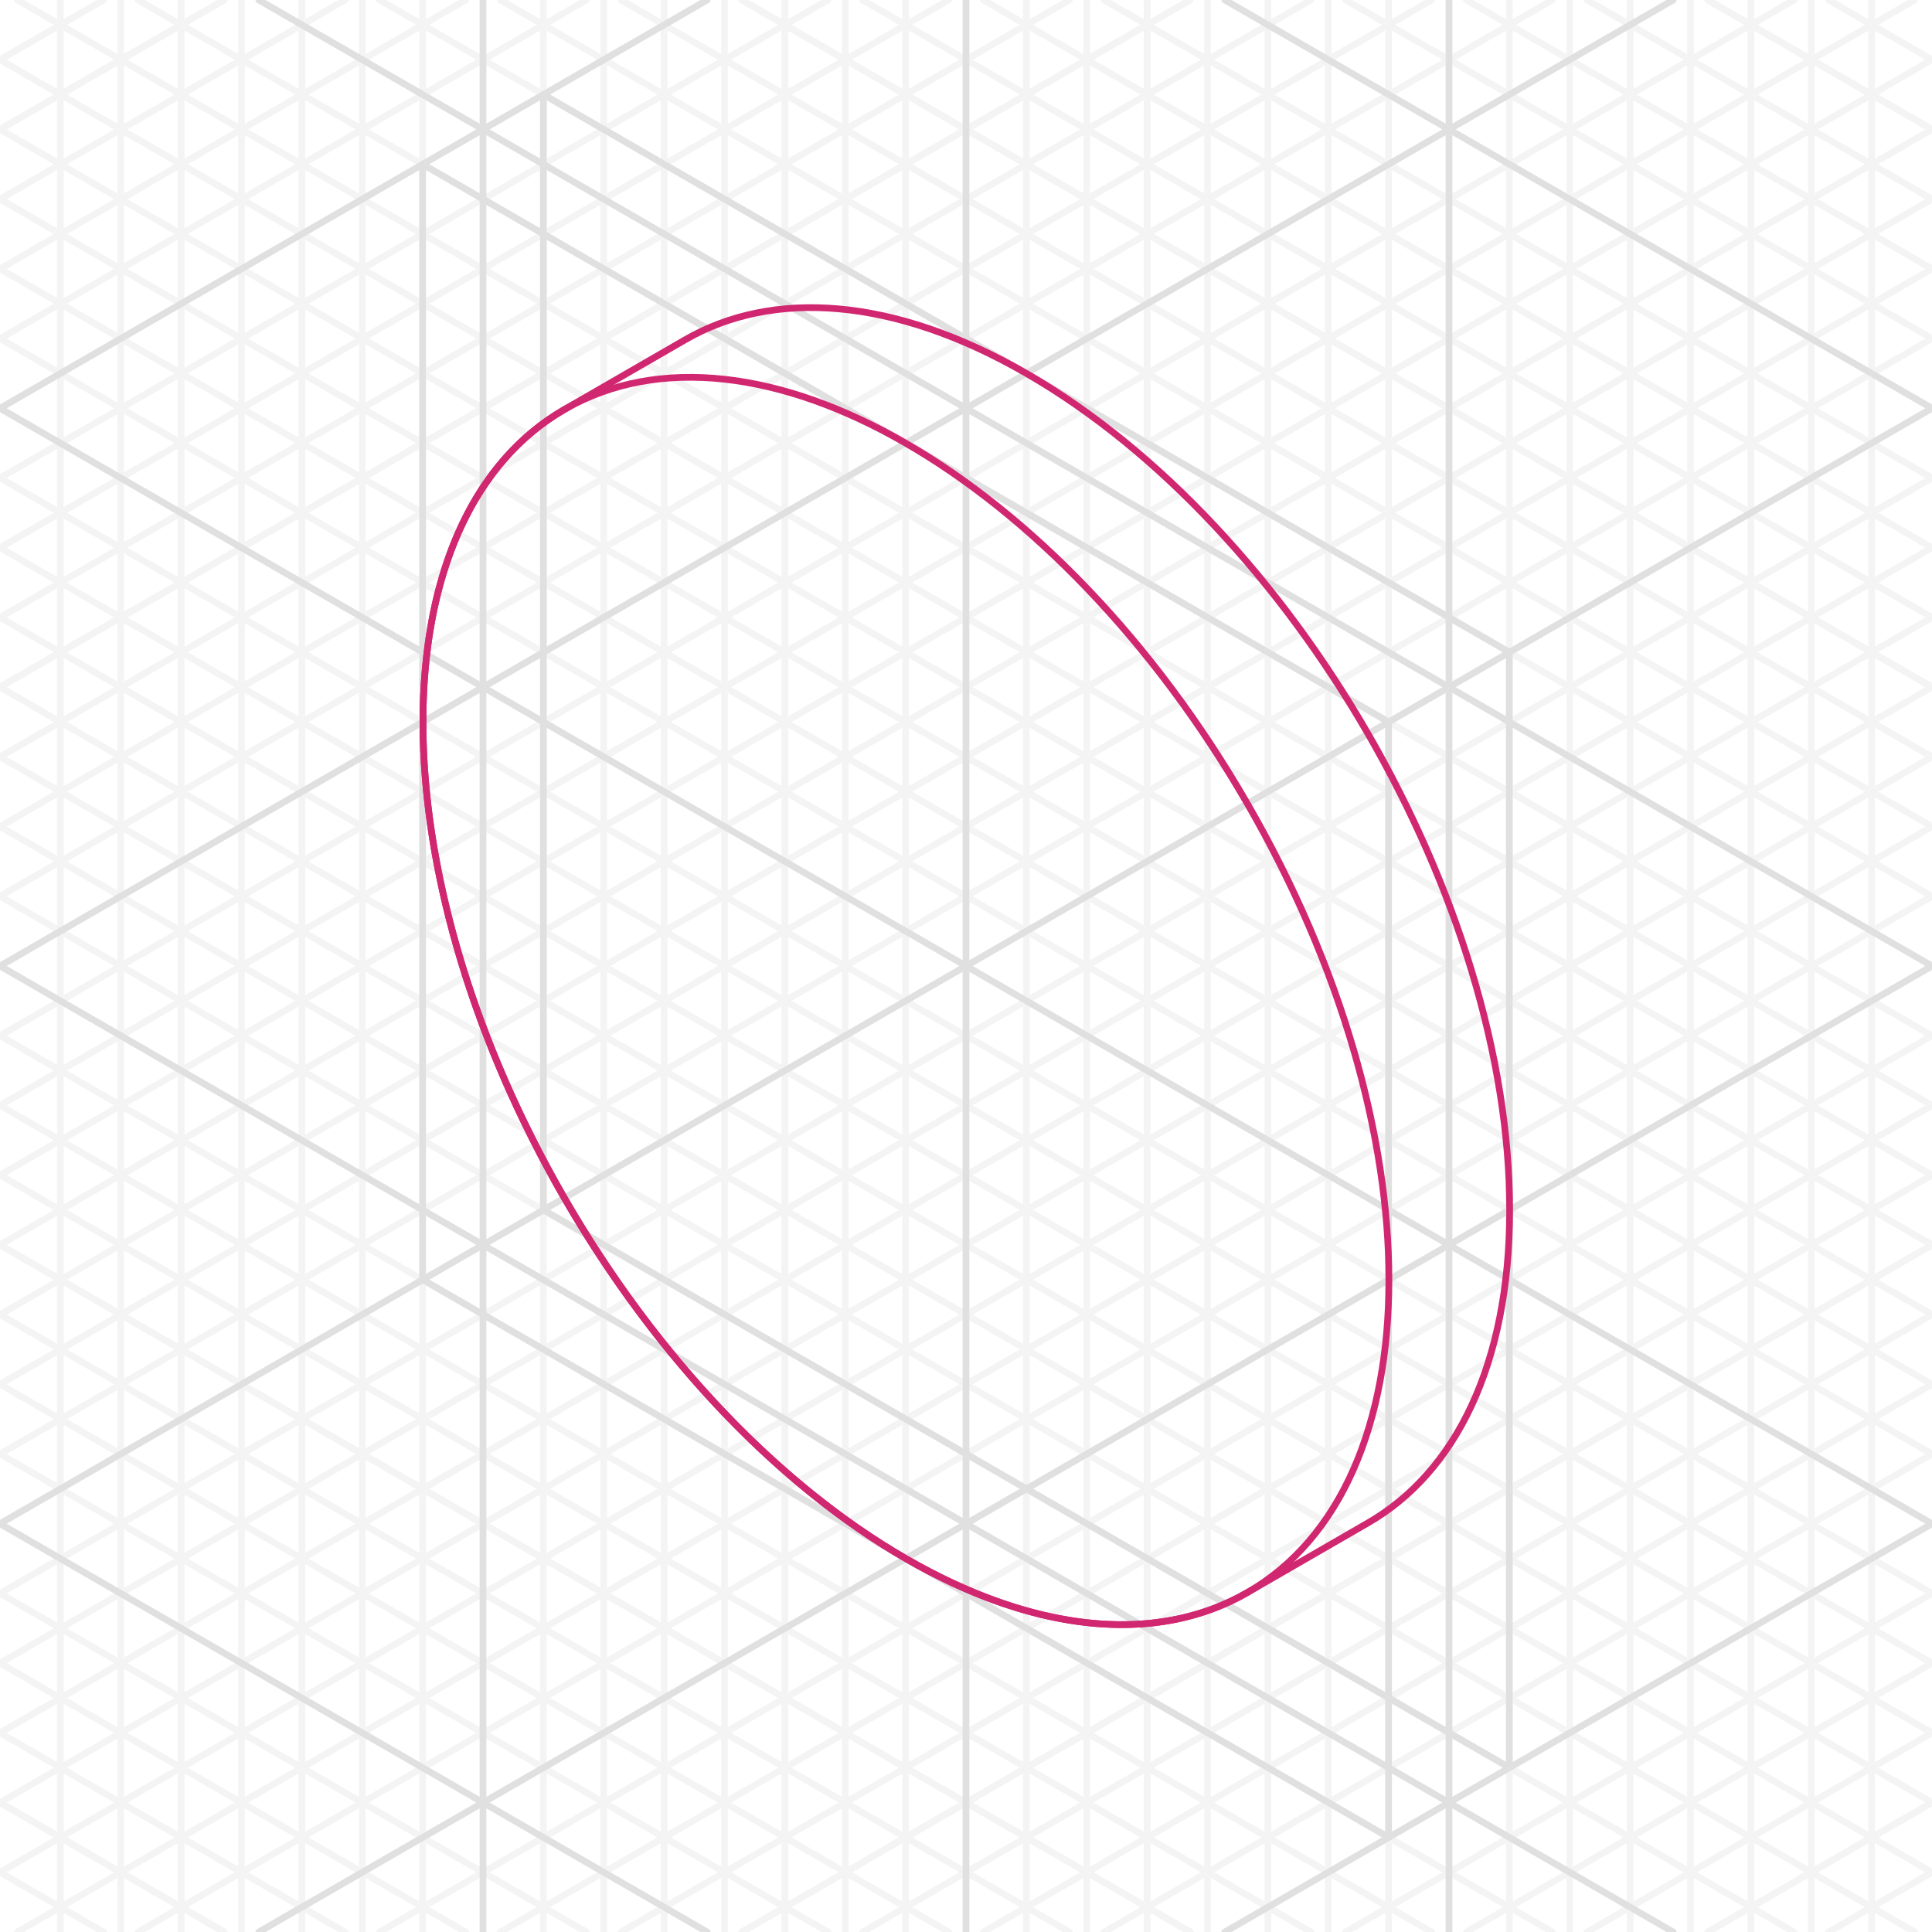
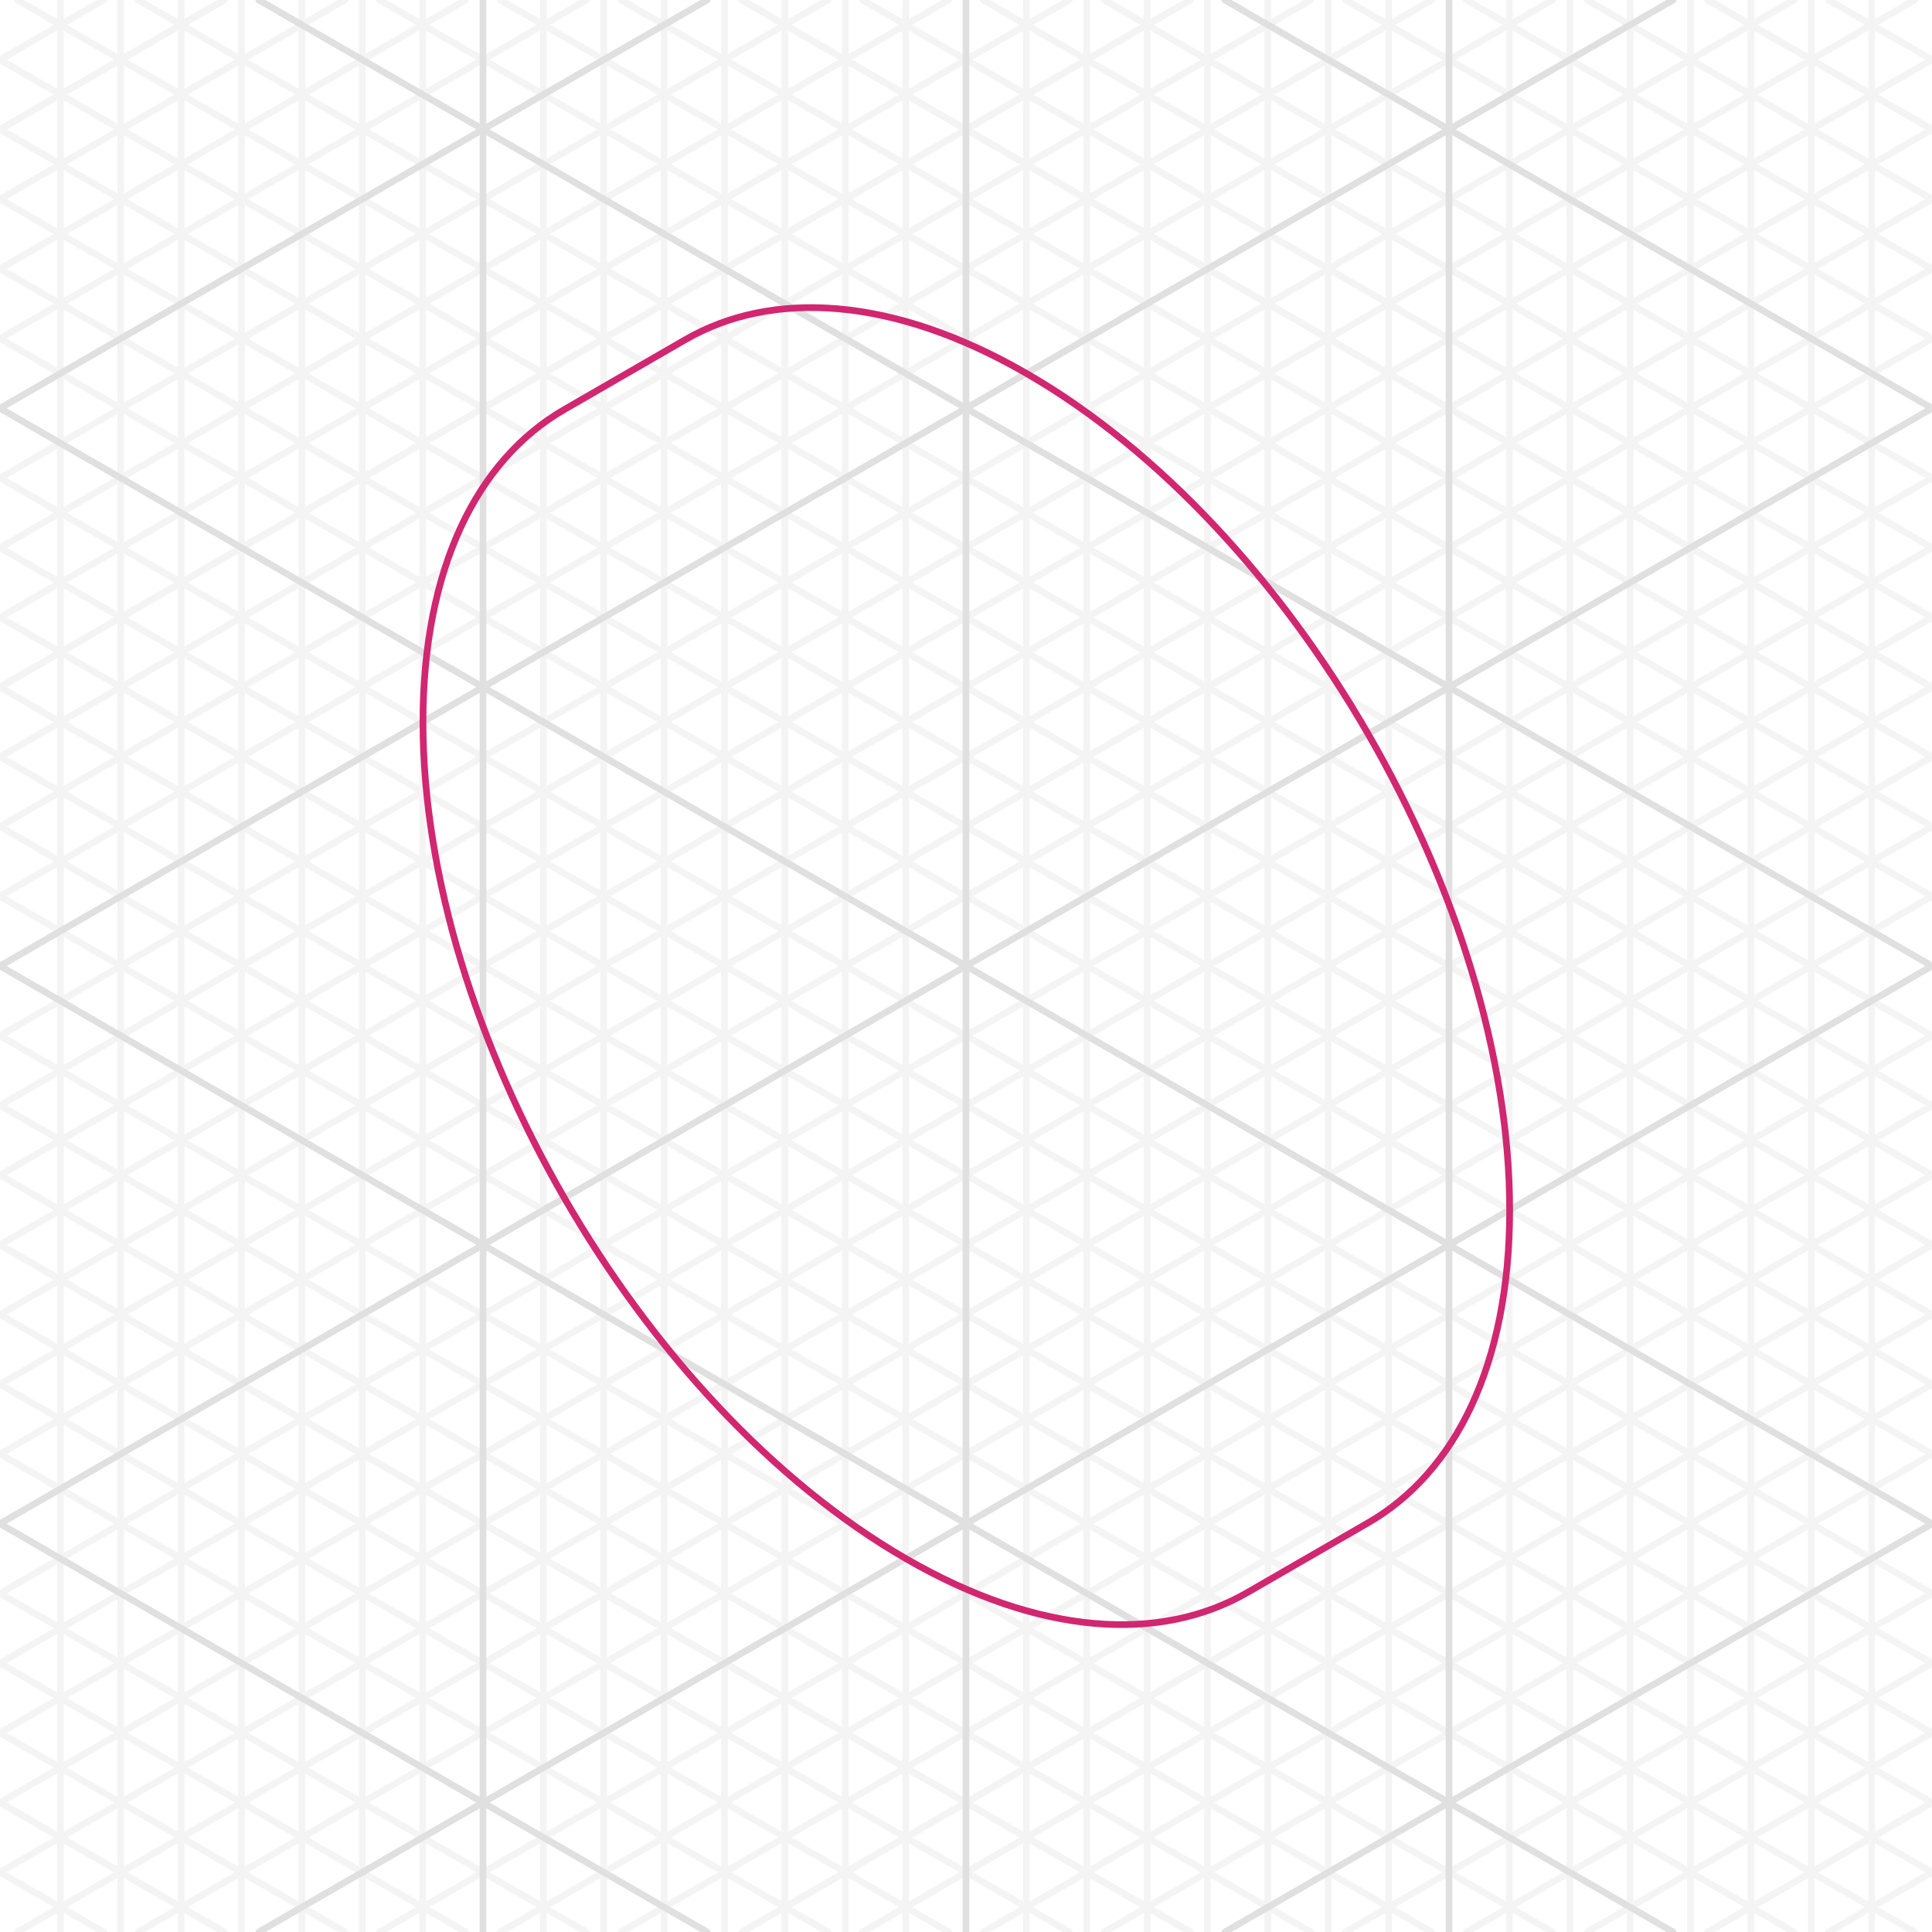
<svg xmlns="http://www.w3.org/2000/svg" viewBox="0 0 288 288">
  <defs>
-     <style>.cls-1,.cls-4,.cls-5,.cls-6,.cls-7{fill:none;}.cls-2{fill:#fff;}.cls-3{clip-path:url(#clip-path);}.cls-4{stroke:#f4f4f4;}.cls-4,.cls-5{stroke-linecap:round;stroke-miterlimit:10;}.cls-5,.cls-6{stroke:#e0e0e0;}.cls-6,.cls-7{stroke-linejoin:round;}.cls-7{stroke:#d12771;}</style>
+     <style>.cls-1,.cls-4,.cls-5,.cls-6{fill:none;}.cls-2{fill:#fff;}.cls-3{clip-path:url(#clip-path);}.cls-4{stroke:#f4f4f4;}.cls-4,.cls-5{stroke-linecap:round;stroke-miterlimit:10;}.cls-5{stroke:#e0e0e0;}.cls-6{stroke:#d12771;stroke-linejoin:round;}</style>
    <clipPath id="clip-path">
      <rect class="cls-1" width="288" height="288" />
    </clipPath>
  </defs>
  <g id="Layer_3" data-name="Layer 3">
    <rect class="cls-2" width="288" height="288" />
    <g class="cls-3">
      <line class="cls-4" x1="9" x2="9" y2="288" />
      <line class="cls-4" x1="18" x2="18" y2="288" />
      <line class="cls-4" x1="27" x2="27" y2="288" />
      <line class="cls-4" x1="36" x2="36" y2="288" />
      <line class="cls-4" x1="45" x2="45" y2="288" />
      <line class="cls-4" x1="54" x2="54" y2="288" />
      <line class="cls-4" x1="63" x2="63" y2="288" />
      <line class="cls-4" x1="81" x2="81" y2="288" />
      <line class="cls-4" x1="90" x2="90" y2="288" />
      <line class="cls-4" x1="99" x2="99" y2="288" />
      <line class="cls-4" x1="108" x2="108" y2="288" />
      <line class="cls-4" x1="117" x2="117" y2="288" />
      <line class="cls-4" x1="126" x2="126" y2="288" />
      <line class="cls-4" x1="135" x2="135" y2="288" />
      <line class="cls-4" x1="153" x2="153" y2="288" />
      <line class="cls-4" x1="162" x2="162" y2="288" />
      <line class="cls-4" x1="171" x2="171" y2="288" />
      <line class="cls-4" x1="180" x2="180" y2="288" />
      <line class="cls-4" x1="189" x2="189" y2="288" />
      <line class="cls-4" x1="198" x2="198" y2="288" />
      <line class="cls-4" x1="207" x2="207" y2="288" />
      <line class="cls-4" x1="225" x2="225" y2="288" />
      <line class="cls-4" x1="234" x2="234" y2="288" />
      <line class="cls-4" x1="243" x2="243" y2="288" />
      <line class="cls-4" x1="252" x2="252" y2="288" />
      <line class="cls-4" x1="261" x2="261" y2="288" />
      <line class="cls-4" x1="270" x2="270" y2="288" />
      <line class="cls-4" x1="279" x2="279" y2="288" />
      <line class="cls-4" x1="56.585" y1="288" x2="288" y2="154.392" />
      <line class="cls-4" x1="74.585" y1="288" x2="288" y2="164.785" />
      <line class="cls-4" x1="92.585" y1="288" x2="288" y2="175.177" />
      <line class="cls-4" x1="110.585" y1="288" x2="288" y2="185.569" />
      <line class="cls-4" x1="128.585" y1="288" x2="288" y2="195.962" />
      <line class="cls-4" x1="146.585" y1="288" x2="288" y2="206.354" />
      <line class="cls-4" x1="164.585" y1="288" x2="288" y2="216.746" />
      <line class="cls-4" x1="200.585" y1="288" x2="288" y2="237.531" />
      <line class="cls-4" x1="218.585" y1="288" x2="288" y2="247.923" />
      <line class="cls-4" x1="236.585" y1="288" x2="288" y2="258.315" />
      <line class="cls-4" x1="254.585" y1="288" x2="288" y2="268.708" />
      <line class="cls-4" x1="254.585" y1="288" x2="288" y2="268.708" />
      <line class="cls-4" x1="272.585" y1="288" x2="288" y2="279.1" />
      <line class="cls-4" x1="110.585" y1="288" x2="288" y2="185.569" />
      <line class="cls-4" x1="231.415" y2="133.608" />
      <line class="cls-4" x1="213.415" y2="123.215" />
      <line class="cls-4" x1="195.415" y2="112.823" />
      <line class="cls-4" x1="177.415" y2="102.431" />
      <line class="cls-4" x1="159.415" y2="92.038" />
      <line class="cls-4" x1="141.415" y2="81.646" />
      <line class="cls-4" x1="123.415" y2="71.254" />
      <line class="cls-4" x1="87.415" y2="50.469" />
      <line class="cls-4" x1="69.415" y2="40.077" />
      <line class="cls-4" x1="51.415" y2="29.685" />
      <line class="cls-4" x1="33.415" y2="19.292" />
      <line class="cls-4" x1="33.415" y2="19.292" />
      <line class="cls-4" x1="15.415" y2="8.9" />
      <line class="cls-4" x1="177.415" y2="102.431" />
      <line class="cls-4" x1="20.585" y1="288" x2="288" y2="133.608" />
      <line class="cls-4" x1="2.585" y1="288" x2="288" y2="123.215" />
      <line class="cls-4" y1="279.1" x2="288" y2="112.823" />
      <line class="cls-4" y1="268.708" x2="288" y2="102.431" />
      <line class="cls-4" y1="258.315" x2="288" y2="92.038" />
      <line class="cls-4" y1="247.923" x2="288" y2="81.646" />
      <line class="cls-4" y1="237.531" x2="288" y2="71.254" />
      <line class="cls-4" y1="216.746" x2="288" y2="50.469" />
      <line class="cls-4" y1="206.354" x2="288" y2="40.077" />
      <line class="cls-4" y1="195.962" x2="288" y2="29.685" />
      <line class="cls-4" y1="185.569" x2="288" y2="19.292" />
      <line class="cls-4" y1="175.177" x2="288" y2="8.9" />
      <line class="cls-4" y1="164.785" x2="285.415" />
      <line class="cls-4" y1="154.392" x2="267.415" />
      <line class="cls-4" x1="231.415" y1="288" y2="154.392" />
      <line class="cls-4" x1="213.415" y1="288" y2="164.785" />
      <line class="cls-4" x1="195.415" y1="288" y2="175.177" />
      <line class="cls-4" x1="177.415" y1="288" y2="185.569" />
      <line class="cls-4" x1="159.415" y1="288" y2="195.962" />
      <line class="cls-4" x1="141.415" y1="288" y2="206.354" />
      <line class="cls-4" x1="123.415" y1="288" y2="216.746" />
      <line class="cls-4" x1="87.415" y1="288" y2="237.531" />
      <line class="cls-4" x1="69.415" y1="288" y2="247.923" />
      <line class="cls-4" x1="51.415" y1="288" y2="258.315" />
      <line class="cls-4" x1="33.415" y1="288" y2="268.708" />
      <line class="cls-4" x1="33.415" y1="288" y2="268.708" />
      <line class="cls-4" x1="15.415" y1="288" y2="279.1" />
      <line class="cls-4" x1="177.415" y1="288" y2="185.569" />
      <line class="cls-4" x1="56.585" x2="288" y2="133.608" />
      <line class="cls-4" x1="74.585" x2="288" y2="123.215" />
      <line class="cls-4" x1="92.585" x2="288" y2="112.823" />
      <line class="cls-4" x1="110.585" x2="288" y2="102.431" />
      <line class="cls-4" x1="128.585" x2="288" y2="92.038" />
      <line class="cls-4" x1="146.585" x2="288" y2="81.646" />
      <line class="cls-4" x1="164.585" x2="288" y2="71.254" />
      <line class="cls-4" x1="200.585" x2="288" y2="50.469" />
      <line class="cls-4" x1="218.585" x2="288" y2="40.077" />
      <line class="cls-4" x1="236.585" x2="288" y2="29.685" />
      <line class="cls-4" x1="254.585" x2="288" y2="19.292" />
      <line class="cls-4" x1="254.585" x2="288" y2="19.292" />
      <line class="cls-4" x1="272.585" x2="288" y2="8.9" />
      <line class="cls-4" x1="110.585" x2="288" y2="102.431" />
      <line class="cls-4" x1="267.415" y1="288" y2="133.608" />
      <line class="cls-4" x1="285.415" y1="288" y2="123.215" />
      <line class="cls-4" x1="288" y1="279.1" y2="112.823" />
      <line class="cls-4" x1="288" y1="268.708" y2="102.431" />
      <line class="cls-4" x1="288" y1="258.315" y2="92.038" />
      <line class="cls-4" x1="288" y1="247.923" y2="81.646" />
      <line class="cls-4" x1="288" y1="237.531" y2="71.254" />
      <line class="cls-4" x1="288" y1="216.746" y2="50.469" />
      <line class="cls-4" x1="288" y1="206.354" y2="40.077" />
      <line class="cls-4" x1="288" y1="195.962" y2="29.685" />
      <line class="cls-4" x1="288" y1="185.569" y2="19.292" />
      <line class="cls-4" x1="288" y1="175.177" y2="8.9" />
      <line class="cls-4" x1="288" y1="164.785" x2="2.585" />
      <line class="cls-4" x1="288" y1="154.392" x2="20.585" />
      <line class="cls-5" x1="105.415" y1="288" y2="227.138" />
      <line class="cls-5" x1="182.585" x2="288" y2="60.862" />
      <line class="cls-5" x1="249.415" y1="288" y2="144" />
      <line class="cls-5" x1="288" y1="227.138" y2="60.862" />
      <line class="cls-5" x1="288" y1="144" x2="38.585" />
      <line class="cls-5" x1="182.585" y1="288" x2="288" y2="227.138" />
      <line class="cls-5" x1="105.415" y2="60.862" />
      <line class="cls-5" x1="38.585" y1="288" x2="288" y2="144" />
      <line class="cls-5" y1="227.138" x2="288" y2="60.862" />
      <line class="cls-5" y1="144" x2="249.415" />
      <line class="cls-5" x1="72" x2="72" y2="288" />
      <line class="cls-5" x1="144" x2="144" y2="288" />
      <line class="cls-5" x1="216" x2="216" y2="288" />
    </g>
-     <polygon class="cls-6" points="224.989 263.489 81.001 180.357 81.001 14.094 224.989 97.226 224.989 263.489" />
-     <polygon class="cls-6" points="206.991 273.881 63.002 190.749 63.002 24.485 206.991 107.617 206.991 273.881" />
-     <path class="cls-7" d="M225.042,180.387c0-45.912-32.233-101.742-71.995-124.7-19.9-11.489-37.913-12.566-50.945-5.02L84.15,61.033l-.018.01-.017.01h0C71.1,68.582,63.054,84.706,63.054,107.647c0,45.912,32.233,101.741,71.994,124.7,19.91,11.5,37.931,12.566,50.964,5.009L203.9,227.028C216.959,219.52,225.042,203.377,225.042,180.387Z" />
-     <ellipse class="cls-7" cx="135.048" cy="149.213" rx="58.783" ry="101.816" transform="translate(-56.513 87.515) rotate(-30)" />
+     <path class="cls-6" d="M225.042,180.387c0-45.912-32.233-101.742-71.995-124.7-19.9-11.489-37.913-12.566-50.945-5.02L84.15,61.033l-.018.01-.017.01h0C71.1,68.582,63.054,84.706,63.054,107.647c0,45.912,32.233,101.741,71.994,124.7,19.91,11.5,37.931,12.566,50.964,5.009L203.9,227.028C216.959,219.52,225.042,203.377,225.042,180.387Z" />
  </g>
</svg>
